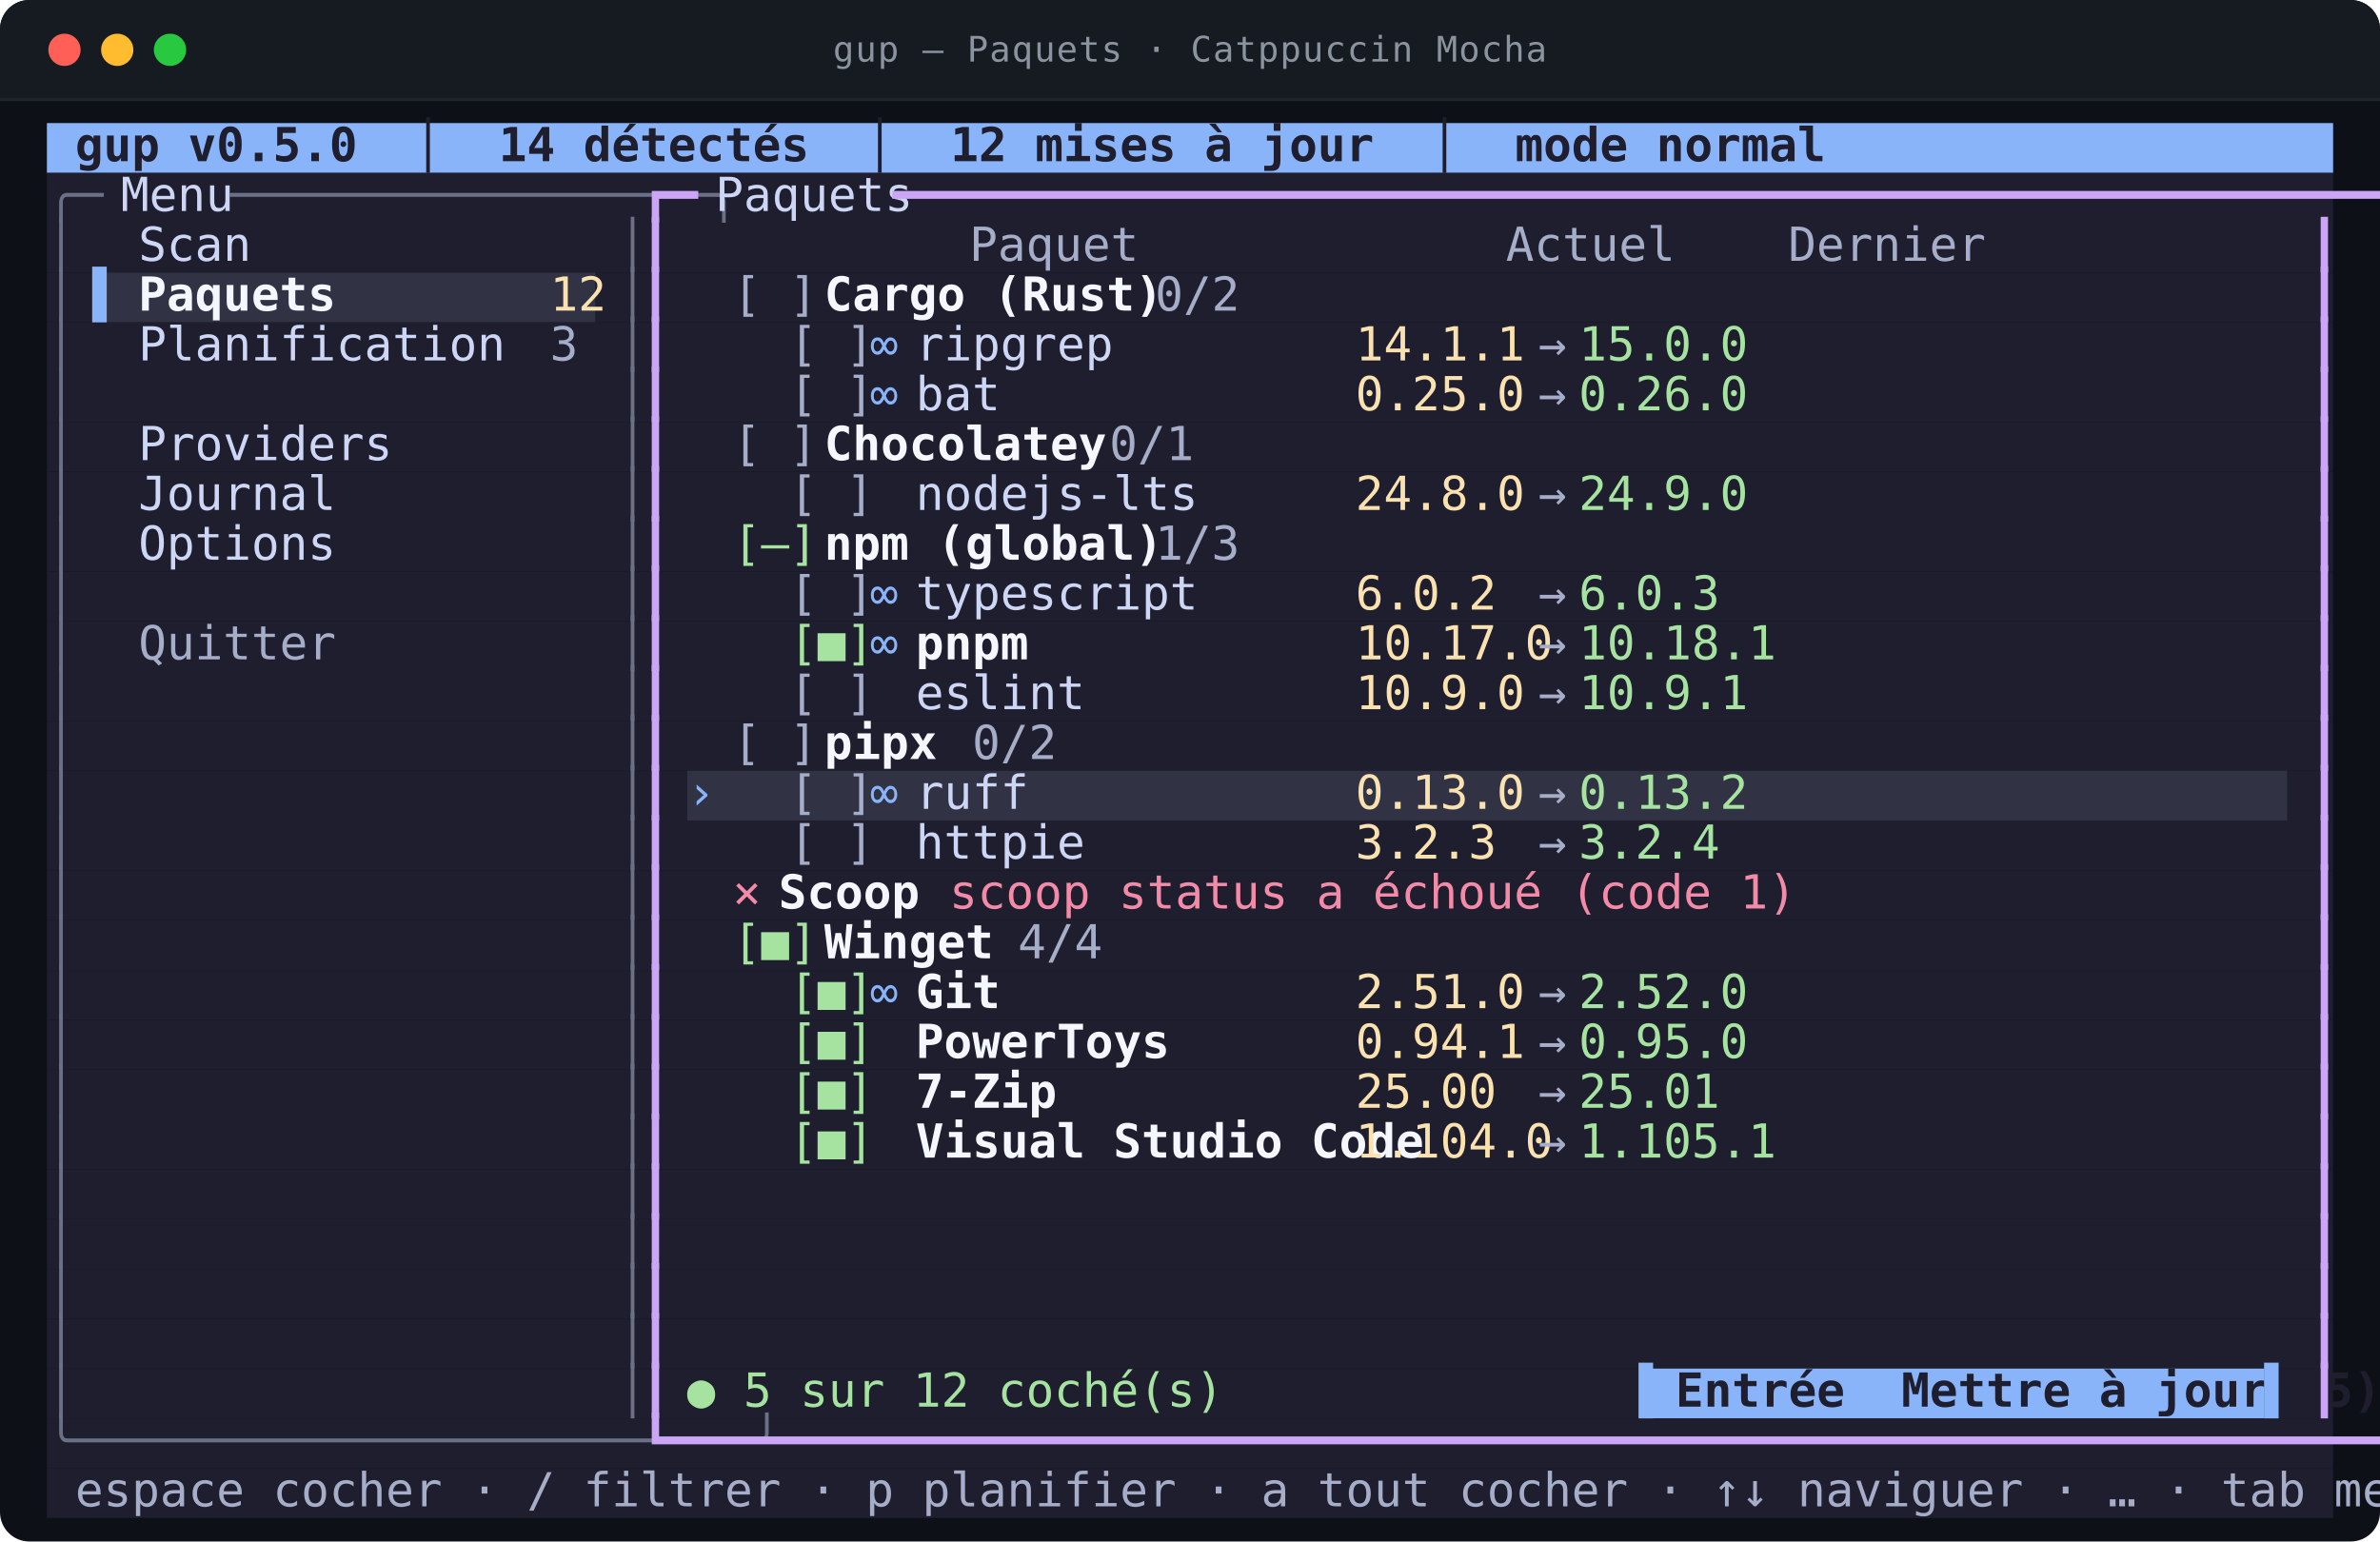
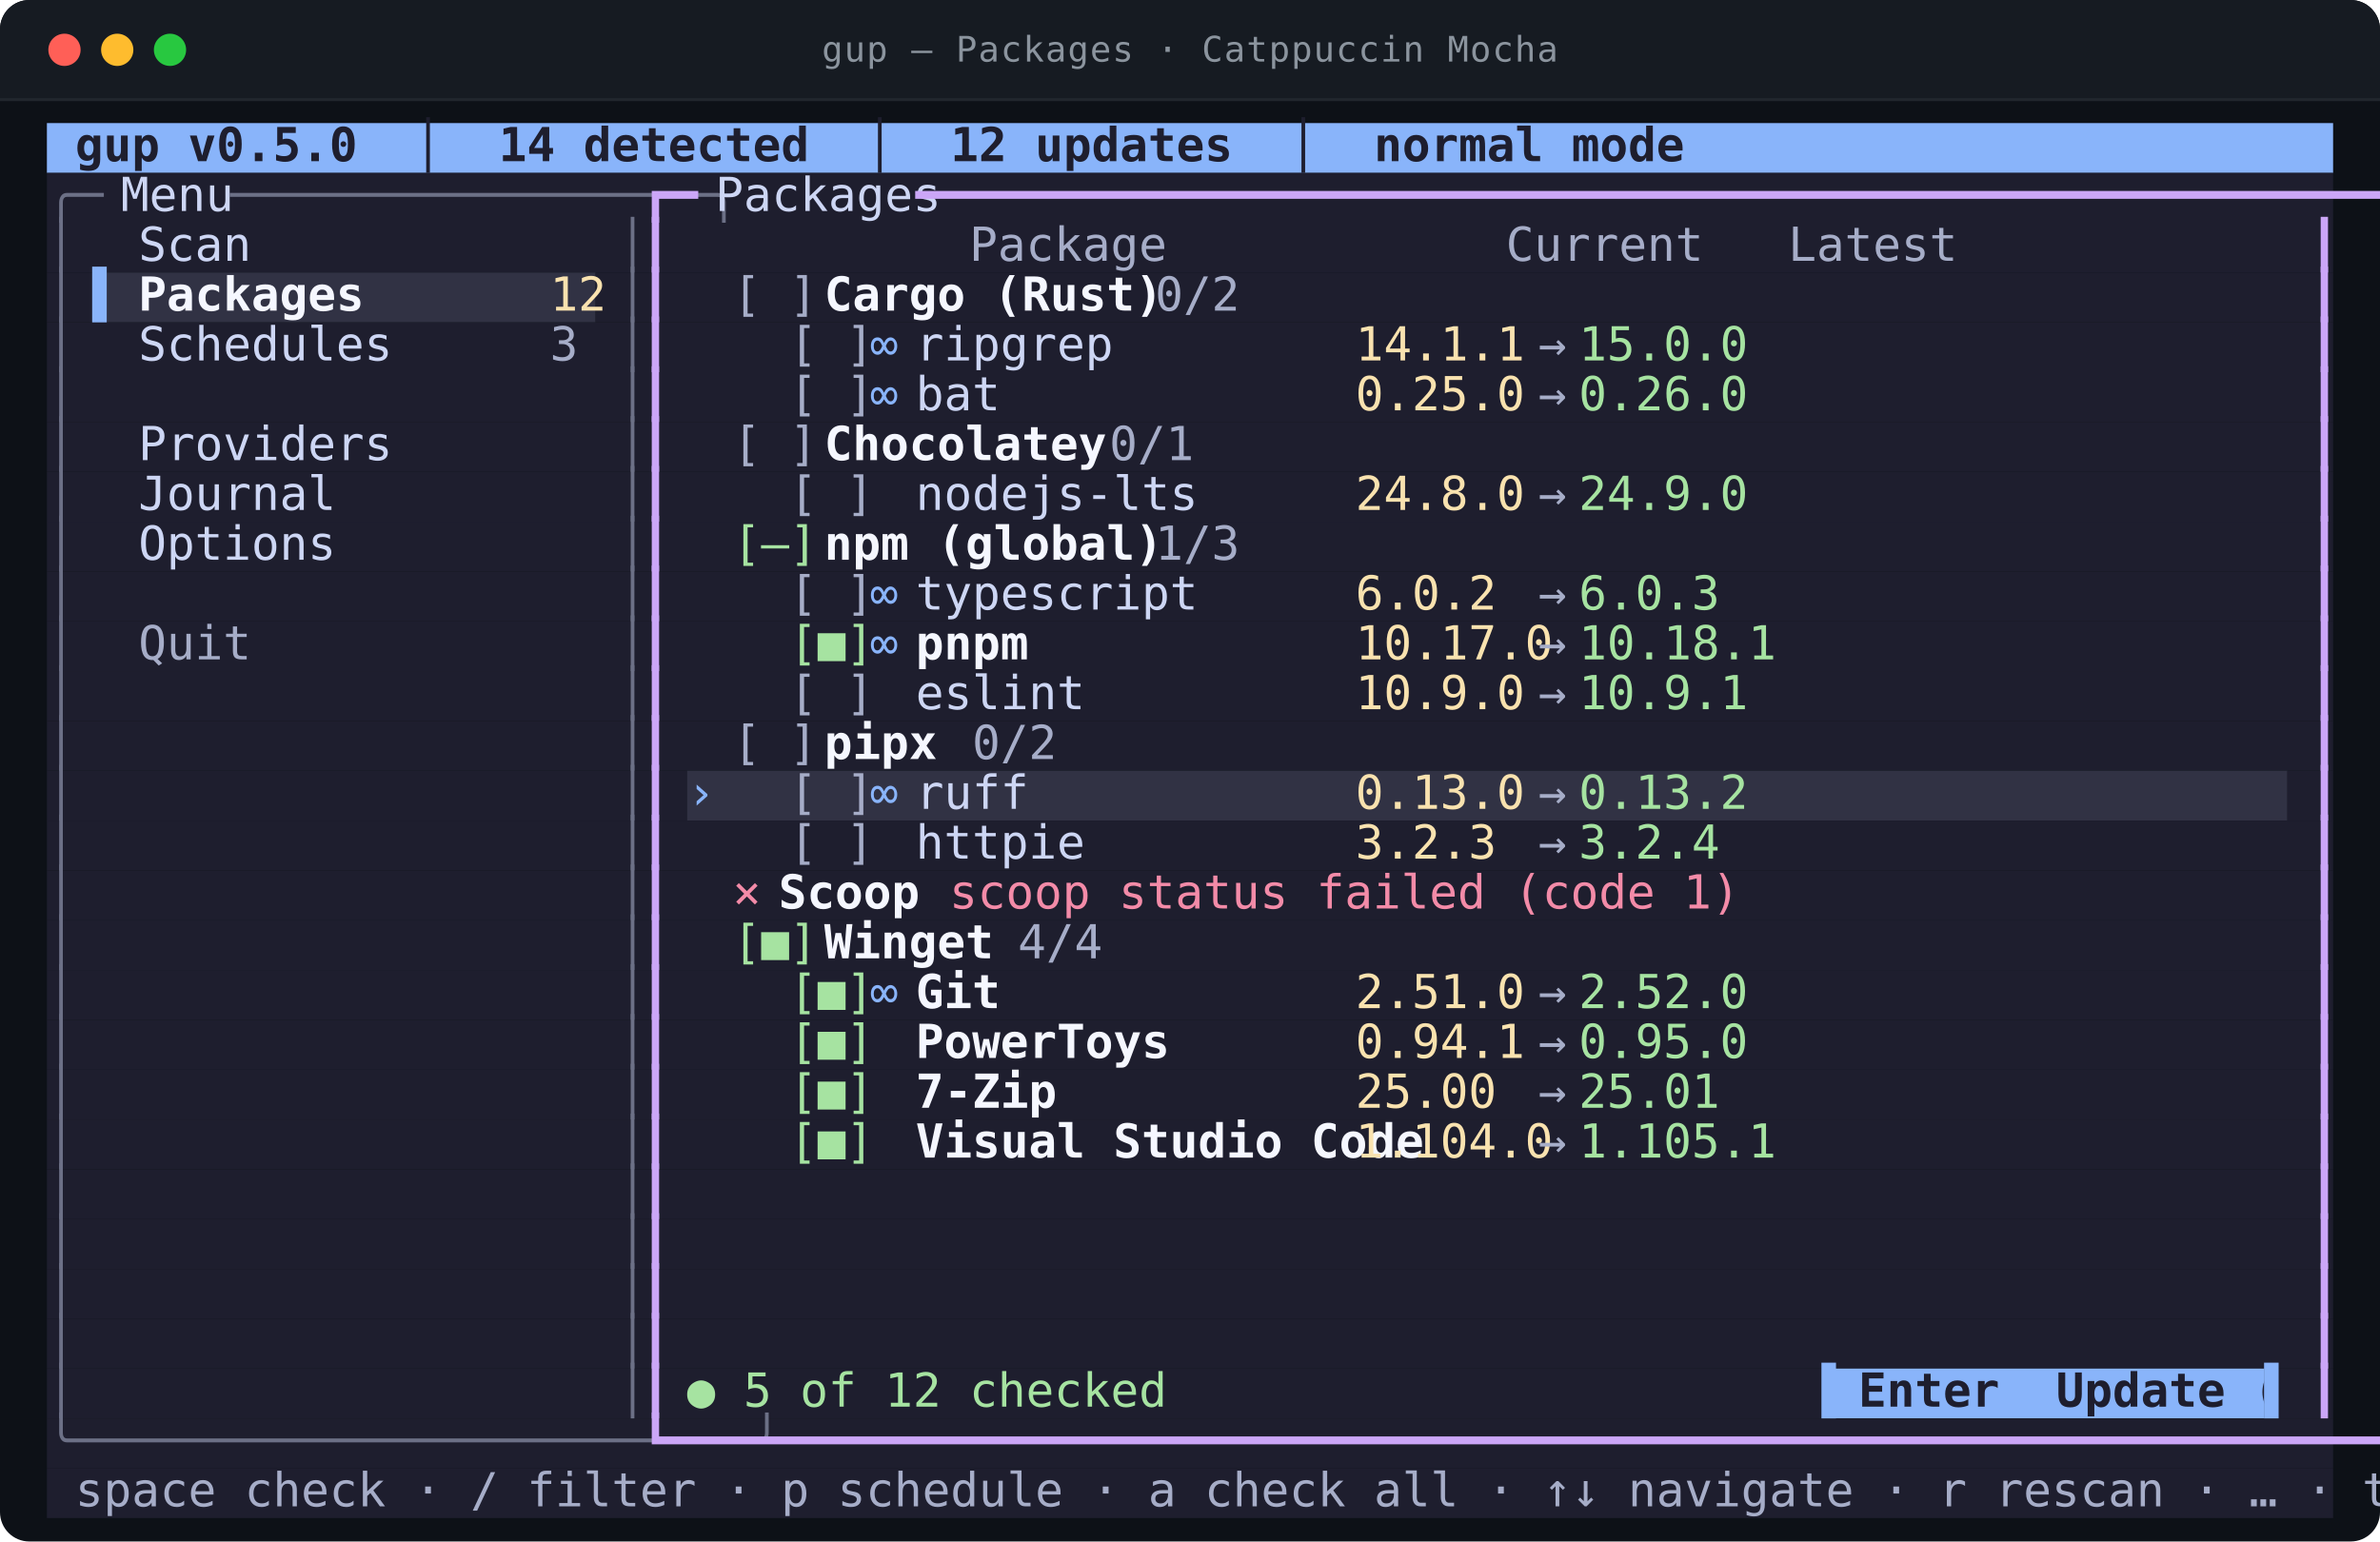
<svg xmlns="http://www.w3.org/2000/svg" viewBox="0 0 812.0 526.0" width="812.0" height="526.0" role="img" aria-labelledby="t d">
  <style>
text{font-family:ui-monospace,SFMono-Regular,"SF Mono",Menlo,Consolas,"DejaVu Sans Mono",monospace;font-size:16px}
.t{font-size:12px;letter-spacing:.4px;fill:#8b949e}
.b{font-weight:700}
.i{font-style:italic}
.u{text-decoration:underline}
.s{text-decoration:line-through}
.us{text-decoration:underline line-through}
.d{opacity:0.62}
.c0{fill:#89b4fa}
.c1{fill:#1e1e2e}
.c2{fill:#313244}
.c3{fill:#6c7086}
.c4{fill:#cdd6f4}
.c5{fill:#cba6f7}
.c6{fill:#a6adc8}
.c7{fill:#f5f7ff}
.c8{fill:#f9e2af}
.c9{fill:#a6e3a1}
.c10{fill:#f38ba8}
</style>
  <rect y="0.0" width="812.0" height="526.0" rx="10.0" fill="#0d1117" />
  <rect y="0.0" width="812.0" height="34.0" rx="10.0" fill="#161b22" />
  <rect y="24.0" width="812.0" height="10.0" fill="#161b22" />
  <line x1="0.0" y1="34.0" x2="812.0" y2="34.0" stroke="#21262d" />
  <circle cx="22.0" cy="17.0" r="5.5" fill="#ff5f57" />
  <circle cx="40.0" cy="17.0" r="5.5" fill="#febc2e" />
  <circle cx="58.0" cy="17.0" r="5.5" fill="#28c840" />
-   <text class="t" x="406.0" y="21.0" text-anchor="middle">gup — Paquets · Catppuccin Mocha</text>
+   <text class="t" x="406.0" y="21.0" text-anchor="middle">gup — Packages · Catppuccin Mocha</text>
  <rect class="c0" x="16.0" y="42.0" width="780.0" height="17.0" />
  <rect class="c1" x="16.0" y="59.0" width="780.0" height="17.0" />
  <rect class="c1" x="16.0" y="76.0" width="780.0" height="17.0" />
  <rect class="c1" x="16.0" y="93.0" width="15.6" height="17.0" />
  <rect class="c2" x="31.6" y="93.0" width="171.6" height="17.0" />
  <rect class="c1" x="203.2" y="93.0" width="592.8" height="17.0" />
  <rect class="c1" x="16.0" y="110.0" width="780.0" height="17.0" />
  <rect class="c1" x="16.0" y="127.0" width="780.0" height="17.0" />
  <rect class="c1" x="16.0" y="144.0" width="780.0" height="17.0" />
  <rect class="c1" x="16.0" y="161.0" width="780.0" height="17.0" />
  <rect class="c1" x="16.0" y="178.0" width="780.0" height="17.0" />
  <rect class="c1" x="16.0" y="195.0" width="780.0" height="17.0" />
  <rect class="c1" x="16.0" y="212.0" width="780.0" height="17.0" />
  <rect class="c1" x="16.0" y="229.0" width="780.0" height="17.0" />
  <rect class="c1" x="16.0" y="246.0" width="780.0" height="17.0" />
  <rect class="c1" x="16.0" y="263.0" width="218.4" height="17.0" />
  <rect class="c2" x="234.4" y="263.0" width="546.0" height="17.0" />
  <rect class="c1" x="780.4" y="263.0" width="15.6" height="17.0" />
  <rect class="c1" x="16.0" y="280.0" width="780.0" height="17.0" />
  <rect class="c1" x="16.0" y="297.0" width="780.0" height="17.0" />
  <rect class="c1" x="16.0" y="314.0" width="780.0" height="17.0" />
  <rect class="c1" x="16.0" y="331.0" width="780.0" height="17.0" />
  <rect class="c1" x="16.0" y="348.0" width="780.0" height="17.0" />
  <rect class="c1" x="16.0" y="365.0" width="780.0" height="17.0" />
  <rect class="c1" x="16.0" y="382.0" width="780.0" height="17.0" />
  <rect class="c1" x="16.0" y="399.0" width="780.0" height="17.0" />
  <rect class="c1" x="16.0" y="416.0" width="780.0" height="17.0" />
  <rect class="c1" x="16.0" y="433.0" width="780.0" height="17.0" />
  <rect class="c1" x="16.0" y="450.0" width="780.0" height="17.0" />
-   <rect class="c1" x="16.0" y="467.0" width="546.0" height="17.0" />
-   <rect class="c0" x="562.0" y="467.0" width="210.6" height="17.0" />
+   <rect class="c1" x="16.0" y="467.0" width="608.4" height="17.0" />
+   <rect class="c0" x="624.4" y="467.0" width="148.2" height="17.0" />
  <rect class="c1" x="772.6" y="467.0" width="23.4" height="17.0" />
  <rect class="c1" x="16.0" y="484.0" width="780.0" height="17.0" />
  <rect class="c1" x="16.0" y="501.0" width="780.0" height="17.0" />
-   <text class="c1 b" x="16.0" y="55.0" textLength="491.4" lengthAdjust="spacingAndGlyphs" xml:space="preserve"> gup v0.5.0  │  14 détectés  │  12 mises à jour  │  mode normal</text>
+   <text class="c1 b" x="16.0" y="55.0" textLength="452.4" lengthAdjust="spacingAndGlyphs" xml:space="preserve"> gup v0.5.0  │  14 detected  │  12 updates  │  normal mode</text>
  <text class="c3" x="16.0" y="72.0" textLength="15.6" lengthAdjust="spacingAndGlyphs" xml:space="preserve">╭─</text>
  <text class="c4" x="31.6" y="72.0" textLength="46.8" lengthAdjust="spacingAndGlyphs" xml:space="preserve"> Menu </text>
  <text class="c3" x="78.4" y="72.0" textLength="140.4" lengthAdjust="spacingAndGlyphs" xml:space="preserve">─────────────────╮</text>
  <text class="c5" x="218.8" y="72.0" textLength="15.6" lengthAdjust="spacingAndGlyphs" xml:space="preserve">┏━</text>
-   <text class="c4" x="234.4" y="72.0" textLength="70.2" lengthAdjust="spacingAndGlyphs" xml:space="preserve"> Paquets </text>
-   <text class="c5" x="304.6" y="72.0" textLength="491.4" lengthAdjust="spacingAndGlyphs" xml:space="preserve">━━━━━━━━━━━━━━━━━━━━━━━━━━━━━━━━━━━━━━━━━━━━━━━━━━━━━━━━━━━━━━┓</text>
+   <text class="c4" x="234.4" y="72.0" textLength="78.0" lengthAdjust="spacingAndGlyphs" xml:space="preserve"> Packages </text>
+   <text class="c5" x="312.4" y="72.0" textLength="483.6" lengthAdjust="spacingAndGlyphs" xml:space="preserve">━━━━━━━━━━━━━━━━━━━━━━━━━━━━━━━━━━━━━━━━━━━━━━━━━━━━━━━━━━━━━┓</text>
  <text class="c3" x="16.0" y="89.0" textLength="7.8" lengthAdjust="spacingAndGlyphs" xml:space="preserve">│</text>
  <text class="c4" x="47.2" y="89.0" textLength="140.4" lengthAdjust="spacingAndGlyphs" xml:space="preserve">Scan              </text>
  <text class="c3" x="211.0" y="89.0" textLength="7.8" lengthAdjust="spacingAndGlyphs" xml:space="preserve">│</text>
  <text class="c5" x="218.8" y="89.0" textLength="7.8" lengthAdjust="spacingAndGlyphs" xml:space="preserve">┃</text>
-   <text class="c6" x="234.4" y="89.0" textLength="366.6" lengthAdjust="spacingAndGlyphs" xml:space="preserve">          Paquet             Actuel    Dernier </text>
+   <text class="c6" x="234.4" y="89.0" textLength="366.6" lengthAdjust="spacingAndGlyphs" xml:space="preserve">          Package            Current   Latest  </text>
  <text class="c5" x="788.2" y="89.0" textLength="7.8" lengthAdjust="spacingAndGlyphs" xml:space="preserve">┃</text>
  <text class="c3" x="16.0" y="106.0" textLength="7.8" lengthAdjust="spacingAndGlyphs" xml:space="preserve">│</text>
  <text class="c0" x="31.6" y="106.0" textLength="15.6" lengthAdjust="spacingAndGlyphs" xml:space="preserve">▌ </text>
-   <text class="c7 b" x="47.2" y="106.0" textLength="140.4" lengthAdjust="spacingAndGlyphs" xml:space="preserve">Paquets           </text>
+   <text class="c7 b" x="47.2" y="106.0" textLength="140.4" lengthAdjust="spacingAndGlyphs" xml:space="preserve">Packages          </text>
  <text class="c8" x="187.6" y="106.0" textLength="15.6" lengthAdjust="spacingAndGlyphs" xml:space="preserve">12</text>
  <text class="c3" x="211.0" y="106.0" textLength="7.8" lengthAdjust="spacingAndGlyphs" xml:space="preserve">│</text>
  <text class="c5" x="218.8" y="106.0" textLength="7.8" lengthAdjust="spacingAndGlyphs" xml:space="preserve">┃</text>
  <text class="c6" x="250.0" y="106.0" textLength="31.2" lengthAdjust="spacingAndGlyphs" xml:space="preserve">[ ] </text>
  <text class="c7 b" x="281.2" y="106.0" textLength="93.6" lengthAdjust="spacingAndGlyphs" xml:space="preserve">Cargo (Rust)</text>
  <text class="c6" x="374.8" y="106.0" textLength="39.0" lengthAdjust="spacingAndGlyphs" xml:space="preserve">  0/2</text>
  <text class="c5" x="788.2" y="106.0" textLength="7.8" lengthAdjust="spacingAndGlyphs" xml:space="preserve">┃</text>
  <text class="c3" x="16.0" y="123.0" textLength="7.8" lengthAdjust="spacingAndGlyphs" xml:space="preserve">│</text>
-   <text class="c4" x="47.2" y="123.0" textLength="140.4" lengthAdjust="spacingAndGlyphs" xml:space="preserve">Planification     </text>
+   <text class="c4" x="47.2" y="123.0" textLength="140.4" lengthAdjust="spacingAndGlyphs" xml:space="preserve">Schedules         </text>
  <text class="c6" x="187.6" y="123.0" textLength="7.8" lengthAdjust="spacingAndGlyphs" xml:space="preserve">3</text>
  <text class="c3" x="211.0" y="123.0" textLength="7.8" lengthAdjust="spacingAndGlyphs" xml:space="preserve">│</text>
  <text class="c5" x="218.8" y="123.0" textLength="7.8" lengthAdjust="spacingAndGlyphs" xml:space="preserve">┃</text>
  <text class="c6" x="250.0" y="123.0" textLength="46.8" lengthAdjust="spacingAndGlyphs" xml:space="preserve">  [ ] </text>
  <text class="c0" x="296.8" y="123.0" textLength="15.6" lengthAdjust="spacingAndGlyphs" xml:space="preserve">∞ </text>
  <text class="c4" x="312.4" y="123.0" textLength="140.4" lengthAdjust="spacingAndGlyphs" xml:space="preserve">ripgrep           </text>
  <text class="c8" x="452.8" y="123.0" textLength="62.4" lengthAdjust="spacingAndGlyphs" xml:space="preserve"> 14.1.1 </text>
  <text class="c6" x="515.2" y="123.0" textLength="23.4" lengthAdjust="spacingAndGlyphs" xml:space="preserve"> → </text>
  <text class="c9" x="538.6" y="123.0" textLength="54.6" lengthAdjust="spacingAndGlyphs" xml:space="preserve">15.0.0 </text>
  <text class="c5" x="788.2" y="123.0" textLength="7.8" lengthAdjust="spacingAndGlyphs" xml:space="preserve">┃</text>
  <text class="c3" x="16.0" y="140.0" textLength="7.8" lengthAdjust="spacingAndGlyphs" xml:space="preserve">│</text>
  <text class="c3" x="211.0" y="140.0" textLength="7.8" lengthAdjust="spacingAndGlyphs" xml:space="preserve">│</text>
  <text class="c5" x="218.8" y="140.0" textLength="7.8" lengthAdjust="spacingAndGlyphs" xml:space="preserve">┃</text>
  <text class="c6" x="250.0" y="140.0" textLength="46.8" lengthAdjust="spacingAndGlyphs" xml:space="preserve">  [ ] </text>
  <text class="c0" x="296.8" y="140.0" textLength="15.6" lengthAdjust="spacingAndGlyphs" xml:space="preserve">∞ </text>
  <text class="c4" x="312.4" y="140.0" textLength="140.4" lengthAdjust="spacingAndGlyphs" xml:space="preserve">bat               </text>
  <text class="c8" x="452.8" y="140.0" textLength="62.4" lengthAdjust="spacingAndGlyphs" xml:space="preserve"> 0.25.0 </text>
  <text class="c6" x="515.2" y="140.0" textLength="23.4" lengthAdjust="spacingAndGlyphs" xml:space="preserve"> → </text>
  <text class="c9" x="538.6" y="140.0" textLength="54.6" lengthAdjust="spacingAndGlyphs" xml:space="preserve">0.26.0 </text>
  <text class="c5" x="788.2" y="140.0" textLength="7.8" lengthAdjust="spacingAndGlyphs" xml:space="preserve">┃</text>
  <text class="c3" x="16.0" y="157.0" textLength="7.8" lengthAdjust="spacingAndGlyphs" xml:space="preserve">│</text>
  <text class="c4" x="47.2" y="157.0" textLength="140.4" lengthAdjust="spacingAndGlyphs" xml:space="preserve">Providers         </text>
  <text class="c3" x="211.0" y="157.0" textLength="7.8" lengthAdjust="spacingAndGlyphs" xml:space="preserve">│</text>
  <text class="c5" x="218.8" y="157.0" textLength="7.8" lengthAdjust="spacingAndGlyphs" xml:space="preserve">┃</text>
  <text class="c6" x="250.0" y="157.0" textLength="31.2" lengthAdjust="spacingAndGlyphs" xml:space="preserve">[ ] </text>
  <text class="c7 b" x="281.2" y="157.0" textLength="78.0" lengthAdjust="spacingAndGlyphs" xml:space="preserve">Chocolatey</text>
  <text class="c6" x="359.2" y="157.0" textLength="39.0" lengthAdjust="spacingAndGlyphs" xml:space="preserve">  0/1</text>
  <text class="c5" x="788.2" y="157.0" textLength="7.8" lengthAdjust="spacingAndGlyphs" xml:space="preserve">┃</text>
  <text class="c3" x="16.0" y="174.0" textLength="7.8" lengthAdjust="spacingAndGlyphs" xml:space="preserve">│</text>
  <text class="c4" x="47.2" y="174.0" textLength="140.4" lengthAdjust="spacingAndGlyphs" xml:space="preserve">Journal           </text>
  <text class="c3" x="211.0" y="174.0" textLength="7.8" lengthAdjust="spacingAndGlyphs" xml:space="preserve">│</text>
  <text class="c5" x="218.8" y="174.0" textLength="7.8" lengthAdjust="spacingAndGlyphs" xml:space="preserve">┃</text>
  <text class="c6" x="250.0" y="174.0" textLength="46.8" lengthAdjust="spacingAndGlyphs" xml:space="preserve">  [ ] </text>
  <text class="c4" x="312.4" y="174.0" textLength="140.4" lengthAdjust="spacingAndGlyphs" xml:space="preserve">nodejs-lts        </text>
  <text class="c8" x="452.8" y="174.0" textLength="62.4" lengthAdjust="spacingAndGlyphs" xml:space="preserve"> 24.8.0 </text>
  <text class="c6" x="515.2" y="174.0" textLength="23.4" lengthAdjust="spacingAndGlyphs" xml:space="preserve"> → </text>
  <text class="c9" x="538.6" y="174.0" textLength="54.6" lengthAdjust="spacingAndGlyphs" xml:space="preserve">24.9.0 </text>
  <text class="c5" x="788.2" y="174.0" textLength="7.8" lengthAdjust="spacingAndGlyphs" xml:space="preserve">┃</text>
  <text class="c3" x="16.0" y="191.0" textLength="7.8" lengthAdjust="spacingAndGlyphs" xml:space="preserve">│</text>
  <text class="c4" x="47.2" y="191.0" textLength="140.4" lengthAdjust="spacingAndGlyphs" xml:space="preserve">Options           </text>
  <text class="c3" x="211.0" y="191.0" textLength="7.8" lengthAdjust="spacingAndGlyphs" xml:space="preserve">│</text>
  <text class="c5" x="218.8" y="191.0" textLength="7.8" lengthAdjust="spacingAndGlyphs" xml:space="preserve">┃</text>
  <text class="c9" x="250.0" y="191.0" textLength="31.2" lengthAdjust="spacingAndGlyphs" xml:space="preserve">[–] </text>
  <text class="c7 b" x="281.2" y="191.0" textLength="93.6" lengthAdjust="spacingAndGlyphs" xml:space="preserve">npm (global)</text>
  <text class="c6" x="374.8" y="191.0" textLength="39.0" lengthAdjust="spacingAndGlyphs" xml:space="preserve">  1/3</text>
  <text class="c5" x="788.2" y="191.0" textLength="7.8" lengthAdjust="spacingAndGlyphs" xml:space="preserve">┃</text>
  <text class="c3" x="16.0" y="208.0" textLength="7.8" lengthAdjust="spacingAndGlyphs" xml:space="preserve">│</text>
  <text class="c3" x="211.0" y="208.0" textLength="7.8" lengthAdjust="spacingAndGlyphs" xml:space="preserve">│</text>
  <text class="c5" x="218.8" y="208.0" textLength="7.8" lengthAdjust="spacingAndGlyphs" xml:space="preserve">┃</text>
  <text class="c6" x="250.0" y="208.0" textLength="46.8" lengthAdjust="spacingAndGlyphs" xml:space="preserve">  [ ] </text>
  <text class="c0" x="296.8" y="208.0" textLength="15.6" lengthAdjust="spacingAndGlyphs" xml:space="preserve">∞ </text>
  <text class="c4" x="312.4" y="208.0" textLength="140.4" lengthAdjust="spacingAndGlyphs" xml:space="preserve">typescript        </text>
  <text class="c8" x="452.8" y="208.0" textLength="62.4" lengthAdjust="spacingAndGlyphs" xml:space="preserve"> 6.0.2  </text>
  <text class="c6" x="515.2" y="208.0" textLength="23.4" lengthAdjust="spacingAndGlyphs" xml:space="preserve"> → </text>
  <text class="c9" x="538.6" y="208.0" textLength="54.6" lengthAdjust="spacingAndGlyphs" xml:space="preserve">6.0.3  </text>
  <text class="c5" x="788.2" y="208.0" textLength="7.8" lengthAdjust="spacingAndGlyphs" xml:space="preserve">┃</text>
  <text class="c3" x="16.0" y="225.0" textLength="7.8" lengthAdjust="spacingAndGlyphs" xml:space="preserve">│</text>
-   <text class="c6" x="47.2" y="225.0" textLength="140.4" lengthAdjust="spacingAndGlyphs" xml:space="preserve">Quitter           </text>
+   <text class="c6" x="47.2" y="225.0" textLength="140.4" lengthAdjust="spacingAndGlyphs" xml:space="preserve">Quit              </text>
  <text class="c3" x="211.0" y="225.0" textLength="7.8" lengthAdjust="spacingAndGlyphs" xml:space="preserve">│</text>
  <text class="c5" x="218.8" y="225.0" textLength="7.8" lengthAdjust="spacingAndGlyphs" xml:space="preserve">┃</text>
  <text class="c9" x="250.0" y="225.0" textLength="46.8" lengthAdjust="spacingAndGlyphs" xml:space="preserve">  [■] </text>
  <text class="c0" x="296.8" y="225.0" textLength="15.6" lengthAdjust="spacingAndGlyphs" xml:space="preserve">∞ </text>
  <text class="c7 b" x="312.4" y="225.0" textLength="140.4" lengthAdjust="spacingAndGlyphs" xml:space="preserve">pnpm              </text>
  <text class="c8" x="452.8" y="225.0" textLength="62.4" lengthAdjust="spacingAndGlyphs" xml:space="preserve"> 10.17.0</text>
  <text class="c6" x="515.2" y="225.0" textLength="23.4" lengthAdjust="spacingAndGlyphs" xml:space="preserve"> → </text>
  <text class="c9" x="538.6" y="225.0" textLength="54.6" lengthAdjust="spacingAndGlyphs" xml:space="preserve">10.18.1</text>
  <text class="c5" x="788.2" y="225.0" textLength="7.8" lengthAdjust="spacingAndGlyphs" xml:space="preserve">┃</text>
  <text class="c3" x="16.0" y="242.0" textLength="7.8" lengthAdjust="spacingAndGlyphs" xml:space="preserve">│</text>
  <text class="c3" x="211.0" y="242.0" textLength="7.8" lengthAdjust="spacingAndGlyphs" xml:space="preserve">│</text>
  <text class="c5" x="218.8" y="242.0" textLength="7.8" lengthAdjust="spacingAndGlyphs" xml:space="preserve">┃</text>
  <text class="c6" x="250.0" y="242.0" textLength="46.8" lengthAdjust="spacingAndGlyphs" xml:space="preserve">  [ ] </text>
  <text class="c4" x="312.4" y="242.0" textLength="140.4" lengthAdjust="spacingAndGlyphs" xml:space="preserve">eslint            </text>
  <text class="c8" x="452.8" y="242.0" textLength="62.4" lengthAdjust="spacingAndGlyphs" xml:space="preserve"> 10.9.0 </text>
  <text class="c6" x="515.2" y="242.0" textLength="23.4" lengthAdjust="spacingAndGlyphs" xml:space="preserve"> → </text>
  <text class="c9" x="538.6" y="242.0" textLength="54.6" lengthAdjust="spacingAndGlyphs" xml:space="preserve">10.9.1 </text>
  <text class="c5" x="788.2" y="242.0" textLength="7.8" lengthAdjust="spacingAndGlyphs" xml:space="preserve">┃</text>
  <text class="c3" x="16.0" y="259.0" textLength="7.8" lengthAdjust="spacingAndGlyphs" xml:space="preserve">│</text>
  <text class="c3" x="211.0" y="259.0" textLength="7.8" lengthAdjust="spacingAndGlyphs" xml:space="preserve">│</text>
  <text class="c5" x="218.8" y="259.0" textLength="7.8" lengthAdjust="spacingAndGlyphs" xml:space="preserve">┃</text>
  <text class="c6" x="250.0" y="259.0" textLength="31.2" lengthAdjust="spacingAndGlyphs" xml:space="preserve">[ ] </text>
  <text class="c7 b" x="281.2" y="259.0" textLength="31.2" lengthAdjust="spacingAndGlyphs" xml:space="preserve">pipx</text>
  <text class="c6" x="312.4" y="259.0" textLength="39.0" lengthAdjust="spacingAndGlyphs" xml:space="preserve">  0/2</text>
  <text class="c5" x="788.2" y="259.0" textLength="7.8" lengthAdjust="spacingAndGlyphs" xml:space="preserve">┃</text>
  <text class="c3" x="16.0" y="276.0" textLength="7.8" lengthAdjust="spacingAndGlyphs" xml:space="preserve">│</text>
  <text class="c3" x="211.0" y="276.0" textLength="7.8" lengthAdjust="spacingAndGlyphs" xml:space="preserve">│</text>
  <text class="c5" x="218.8" y="276.0" textLength="7.8" lengthAdjust="spacingAndGlyphs" xml:space="preserve">┃</text>
  <text class="c0" x="234.4" y="276.0" textLength="15.6" lengthAdjust="spacingAndGlyphs" xml:space="preserve">› </text>
  <text class="c6" x="250.0" y="276.0" textLength="46.8" lengthAdjust="spacingAndGlyphs" xml:space="preserve">  [ ] </text>
  <text class="c0" x="296.8" y="276.0" textLength="15.6" lengthAdjust="spacingAndGlyphs" xml:space="preserve">∞ </text>
  <text class="c4" x="312.4" y="276.0" textLength="140.4" lengthAdjust="spacingAndGlyphs" xml:space="preserve">ruff              </text>
  <text class="c8" x="452.8" y="276.0" textLength="62.4" lengthAdjust="spacingAndGlyphs" xml:space="preserve"> 0.13.0 </text>
  <text class="c6" x="515.2" y="276.0" textLength="23.4" lengthAdjust="spacingAndGlyphs" xml:space="preserve"> → </text>
  <text class="c9" x="538.6" y="276.0" textLength="54.6" lengthAdjust="spacingAndGlyphs" xml:space="preserve">0.13.2 </text>
  <text class="c5" x="788.2" y="276.0" textLength="7.8" lengthAdjust="spacingAndGlyphs" xml:space="preserve">┃</text>
  <text class="c3" x="16.0" y="293.0" textLength="7.8" lengthAdjust="spacingAndGlyphs" xml:space="preserve">│</text>
  <text class="c3" x="211.0" y="293.0" textLength="7.8" lengthAdjust="spacingAndGlyphs" xml:space="preserve">│</text>
  <text class="c5" x="218.8" y="293.0" textLength="7.8" lengthAdjust="spacingAndGlyphs" xml:space="preserve">┃</text>
  <text class="c6" x="250.0" y="293.0" textLength="46.8" lengthAdjust="spacingAndGlyphs" xml:space="preserve">  [ ] </text>
  <text class="c4" x="312.4" y="293.0" textLength="140.4" lengthAdjust="spacingAndGlyphs" xml:space="preserve">httpie            </text>
  <text class="c8" x="452.8" y="293.0" textLength="62.4" lengthAdjust="spacingAndGlyphs" xml:space="preserve"> 3.2.3  </text>
  <text class="c6" x="515.2" y="293.0" textLength="23.4" lengthAdjust="spacingAndGlyphs" xml:space="preserve"> → </text>
  <text class="c9" x="538.6" y="293.0" textLength="54.6" lengthAdjust="spacingAndGlyphs" xml:space="preserve">3.2.4  </text>
  <text class="c5" x="788.2" y="293.0" textLength="7.8" lengthAdjust="spacingAndGlyphs" xml:space="preserve">┃</text>
  <text class="c3" x="16.0" y="310.0" textLength="7.8" lengthAdjust="spacingAndGlyphs" xml:space="preserve">│</text>
  <text class="c3" x="211.0" y="310.0" textLength="7.8" lengthAdjust="spacingAndGlyphs" xml:space="preserve">│</text>
  <text class="c5" x="218.8" y="310.0" textLength="7.8" lengthAdjust="spacingAndGlyphs" xml:space="preserve">┃</text>
  <text class="c10" x="250.0" y="310.0" textLength="15.6" lengthAdjust="spacingAndGlyphs" xml:space="preserve">× </text>
  <text class="c7 b" x="265.6" y="310.0" textLength="39.0" lengthAdjust="spacingAndGlyphs" xml:space="preserve">Scoop</text>
-   <text class="c10" x="304.6" y="310.0" textLength="249.6" lengthAdjust="spacingAndGlyphs" xml:space="preserve">  scoop status a échoué (code 1)</text>
+   <text class="c10" x="304.6" y="310.0" textLength="234.0" lengthAdjust="spacingAndGlyphs" xml:space="preserve">  scoop status failed (code 1)</text>
  <text class="c5" x="788.2" y="310.0" textLength="7.8" lengthAdjust="spacingAndGlyphs" xml:space="preserve">┃</text>
  <text class="c3" x="16.0" y="327.0" textLength="7.8" lengthAdjust="spacingAndGlyphs" xml:space="preserve">│</text>
  <text class="c3" x="211.0" y="327.0" textLength="7.8" lengthAdjust="spacingAndGlyphs" xml:space="preserve">│</text>
  <text class="c5" x="218.8" y="327.0" textLength="7.8" lengthAdjust="spacingAndGlyphs" xml:space="preserve">┃</text>
  <text class="c9" x="250.0" y="327.0" textLength="31.2" lengthAdjust="spacingAndGlyphs" xml:space="preserve">[■] </text>
  <text class="c7 b" x="281.2" y="327.0" textLength="46.8" lengthAdjust="spacingAndGlyphs" xml:space="preserve">Winget</text>
  <text class="c6" x="328.0" y="327.0" textLength="39.0" lengthAdjust="spacingAndGlyphs" xml:space="preserve">  4/4</text>
  <text class="c5" x="788.2" y="327.0" textLength="7.8" lengthAdjust="spacingAndGlyphs" xml:space="preserve">┃</text>
  <text class="c3" x="16.0" y="344.0" textLength="7.8" lengthAdjust="spacingAndGlyphs" xml:space="preserve">│</text>
  <text class="c3" x="211.0" y="344.0" textLength="7.8" lengthAdjust="spacingAndGlyphs" xml:space="preserve">│</text>
  <text class="c5" x="218.8" y="344.0" textLength="7.8" lengthAdjust="spacingAndGlyphs" xml:space="preserve">┃</text>
  <text class="c9" x="250.0" y="344.0" textLength="46.8" lengthAdjust="spacingAndGlyphs" xml:space="preserve">  [■] </text>
  <text class="c0" x="296.8" y="344.0" textLength="15.6" lengthAdjust="spacingAndGlyphs" xml:space="preserve">∞ </text>
  <text class="c7 b" x="312.4" y="344.0" textLength="140.4" lengthAdjust="spacingAndGlyphs" xml:space="preserve">Git               </text>
  <text class="c8" x="452.8" y="344.0" textLength="62.4" lengthAdjust="spacingAndGlyphs" xml:space="preserve"> 2.51.0 </text>
  <text class="c6" x="515.2" y="344.0" textLength="23.4" lengthAdjust="spacingAndGlyphs" xml:space="preserve"> → </text>
  <text class="c9" x="538.6" y="344.0" textLength="54.6" lengthAdjust="spacingAndGlyphs" xml:space="preserve">2.52.0 </text>
  <text class="c5" x="788.2" y="344.0" textLength="7.8" lengthAdjust="spacingAndGlyphs" xml:space="preserve">┃</text>
  <text class="c3" x="16.0" y="361.0" textLength="7.8" lengthAdjust="spacingAndGlyphs" xml:space="preserve">│</text>
  <text class="c3" x="211.0" y="361.0" textLength="7.8" lengthAdjust="spacingAndGlyphs" xml:space="preserve">│</text>
  <text class="c5" x="218.8" y="361.0" textLength="7.8" lengthAdjust="spacingAndGlyphs" xml:space="preserve">┃</text>
  <text class="c9" x="250.0" y="361.0" textLength="46.8" lengthAdjust="spacingAndGlyphs" xml:space="preserve">  [■] </text>
  <text class="c7 b" x="312.4" y="361.0" textLength="140.4" lengthAdjust="spacingAndGlyphs" xml:space="preserve">PowerToys         </text>
  <text class="c8" x="452.8" y="361.0" textLength="62.4" lengthAdjust="spacingAndGlyphs" xml:space="preserve"> 0.94.1 </text>
  <text class="c6" x="515.2" y="361.0" textLength="23.4" lengthAdjust="spacingAndGlyphs" xml:space="preserve"> → </text>
  <text class="c9" x="538.6" y="361.0" textLength="54.6" lengthAdjust="spacingAndGlyphs" xml:space="preserve">0.95.0 </text>
  <text class="c5" x="788.2" y="361.0" textLength="7.8" lengthAdjust="spacingAndGlyphs" xml:space="preserve">┃</text>
  <text class="c3" x="16.0" y="378.0" textLength="7.8" lengthAdjust="spacingAndGlyphs" xml:space="preserve">│</text>
  <text class="c3" x="211.0" y="378.0" textLength="7.8" lengthAdjust="spacingAndGlyphs" xml:space="preserve">│</text>
  <text class="c5" x="218.8" y="378.0" textLength="7.8" lengthAdjust="spacingAndGlyphs" xml:space="preserve">┃</text>
  <text class="c9" x="250.0" y="378.0" textLength="46.8" lengthAdjust="spacingAndGlyphs" xml:space="preserve">  [■] </text>
  <text class="c7 b" x="312.4" y="378.0" textLength="140.4" lengthAdjust="spacingAndGlyphs" xml:space="preserve">7-Zip             </text>
  <text class="c8" x="452.8" y="378.0" textLength="62.4" lengthAdjust="spacingAndGlyphs" xml:space="preserve"> 25.00  </text>
  <text class="c6" x="515.2" y="378.0" textLength="23.4" lengthAdjust="spacingAndGlyphs" xml:space="preserve"> → </text>
  <text class="c9" x="538.6" y="378.0" textLength="54.6" lengthAdjust="spacingAndGlyphs" xml:space="preserve">25.01  </text>
  <text class="c5" x="788.2" y="378.0" textLength="7.8" lengthAdjust="spacingAndGlyphs" xml:space="preserve">┃</text>
  <text class="c3" x="16.0" y="395.0" textLength="7.8" lengthAdjust="spacingAndGlyphs" xml:space="preserve">│</text>
  <text class="c3" x="211.0" y="395.0" textLength="7.8" lengthAdjust="spacingAndGlyphs" xml:space="preserve">│</text>
  <text class="c5" x="218.8" y="395.0" textLength="7.8" lengthAdjust="spacingAndGlyphs" xml:space="preserve">┃</text>
  <text class="c9" x="250.0" y="395.0" textLength="46.8" lengthAdjust="spacingAndGlyphs" xml:space="preserve">  [■] </text>
  <text class="c7 b" x="312.4" y="395.0" textLength="140.4" lengthAdjust="spacingAndGlyphs" xml:space="preserve">Visual Studio Code</text>
  <text class="c8" x="452.8" y="395.0" textLength="62.4" lengthAdjust="spacingAndGlyphs" xml:space="preserve"> 1.104.0</text>
  <text class="c6" x="515.2" y="395.0" textLength="23.4" lengthAdjust="spacingAndGlyphs" xml:space="preserve"> → </text>
  <text class="c9" x="538.6" y="395.0" textLength="54.6" lengthAdjust="spacingAndGlyphs" xml:space="preserve">1.105.1</text>
  <text class="c5" x="788.2" y="395.0" textLength="7.8" lengthAdjust="spacingAndGlyphs" xml:space="preserve">┃</text>
  <text class="c3" x="16.0" y="412.0" textLength="7.8" lengthAdjust="spacingAndGlyphs" xml:space="preserve">│</text>
  <text class="c3" x="211.0" y="412.0" textLength="7.8" lengthAdjust="spacingAndGlyphs" xml:space="preserve">│</text>
  <text class="c5" x="218.8" y="412.0" textLength="7.8" lengthAdjust="spacingAndGlyphs" xml:space="preserve">┃</text>
  <text class="c5" x="788.2" y="412.0" textLength="7.8" lengthAdjust="spacingAndGlyphs" xml:space="preserve">┃</text>
  <text class="c3" x="16.0" y="429.0" textLength="7.8" lengthAdjust="spacingAndGlyphs" xml:space="preserve">│</text>
  <text class="c3" x="211.0" y="429.0" textLength="7.8" lengthAdjust="spacingAndGlyphs" xml:space="preserve">│</text>
  <text class="c5" x="218.8" y="429.0" textLength="7.8" lengthAdjust="spacingAndGlyphs" xml:space="preserve">┃</text>
  <text class="c5" x="788.2" y="429.0" textLength="7.8" lengthAdjust="spacingAndGlyphs" xml:space="preserve">┃</text>
  <text class="c3" x="16.0" y="446.0" textLength="7.8" lengthAdjust="spacingAndGlyphs" xml:space="preserve">│</text>
  <text class="c3" x="211.0" y="446.0" textLength="7.8" lengthAdjust="spacingAndGlyphs" xml:space="preserve">│</text>
  <text class="c5" x="218.8" y="446.0" textLength="7.8" lengthAdjust="spacingAndGlyphs" xml:space="preserve">┃</text>
  <text class="c5" x="788.2" y="446.0" textLength="7.8" lengthAdjust="spacingAndGlyphs" xml:space="preserve">┃</text>
  <text class="c3" x="16.0" y="463.0" textLength="7.8" lengthAdjust="spacingAndGlyphs" xml:space="preserve">│</text>
  <text class="c3" x="211.0" y="463.0" textLength="7.8" lengthAdjust="spacingAndGlyphs" xml:space="preserve">│</text>
  <text class="c5" x="218.8" y="463.0" textLength="7.8" lengthAdjust="spacingAndGlyphs" xml:space="preserve">┃</text>
  <text class="c5" x="788.2" y="463.0" textLength="7.8" lengthAdjust="spacingAndGlyphs" xml:space="preserve">┃</text>
  <text class="c3" x="16.0" y="480.0" textLength="7.8" lengthAdjust="spacingAndGlyphs" xml:space="preserve">│</text>
  <text class="c3" x="211.0" y="480.0" textLength="7.8" lengthAdjust="spacingAndGlyphs" xml:space="preserve">│</text>
  <text class="c5" x="218.8" y="480.0" textLength="7.8" lengthAdjust="spacingAndGlyphs" xml:space="preserve">┃</text>
-   <text class="c9" x="234.4" y="480.0" textLength="312.0" lengthAdjust="spacingAndGlyphs" xml:space="preserve">● 5 sur 12 coché(s)                     </text>
-   <text class="c0" x="554.2" y="480.0" textLength="7.8" lengthAdjust="spacingAndGlyphs" xml:space="preserve">▐</text>
-   <text class="c1 b" x="562.0" y="480.0" textLength="210.6" lengthAdjust="spacingAndGlyphs" xml:space="preserve"> Entrée  Mettre à jour (5) </text>
+   <text class="c9" x="234.4" y="480.0" textLength="374.4" lengthAdjust="spacingAndGlyphs" xml:space="preserve">● 5 of 12 checked                               </text>
+   <text class="c0" x="616.6" y="480.0" textLength="7.8" lengthAdjust="spacingAndGlyphs" xml:space="preserve">▐</text>
+   <text class="c1 b" x="624.4" y="480.0" textLength="148.2" lengthAdjust="spacingAndGlyphs" xml:space="preserve"> Enter  Update (5) </text>
  <text class="c0" x="772.6" y="480.0" textLength="7.8" lengthAdjust="spacingAndGlyphs" xml:space="preserve">▌</text>
  <text class="c5" x="788.2" y="480.0" textLength="7.8" lengthAdjust="spacingAndGlyphs" xml:space="preserve">┃</text>
  <text class="c3" x="16.0" y="497.0" textLength="202.8" lengthAdjust="spacingAndGlyphs" xml:space="preserve">╰────────────────────────╯</text>
  <text class="c5" x="218.8" y="497.0" textLength="577.2" lengthAdjust="spacingAndGlyphs" xml:space="preserve">┗━━━━━━━━━━━━━━━━━━━━━━━━━━━━━━━━━━━━━━━━━━━━━━━━━━━━━━━━━━━━━━━━━━━━━━━━┛</text>
-   <text class="c6" x="16.0" y="514.0" textLength="756.6" lengthAdjust="spacingAndGlyphs" xml:space="preserve"> espace cocher · / filtrer · p planifier · a tout cocher · ↑↓ naviguer · … · tab menu · q quitter</text>
+   <text class="c6" x="16.0" y="514.0" textLength="772.2" lengthAdjust="spacingAndGlyphs" xml:space="preserve"> space check · / filter · p schedule · a check all · ↑↓ navigate · r rescan · … · tab menu · q quit</text>
</svg>
